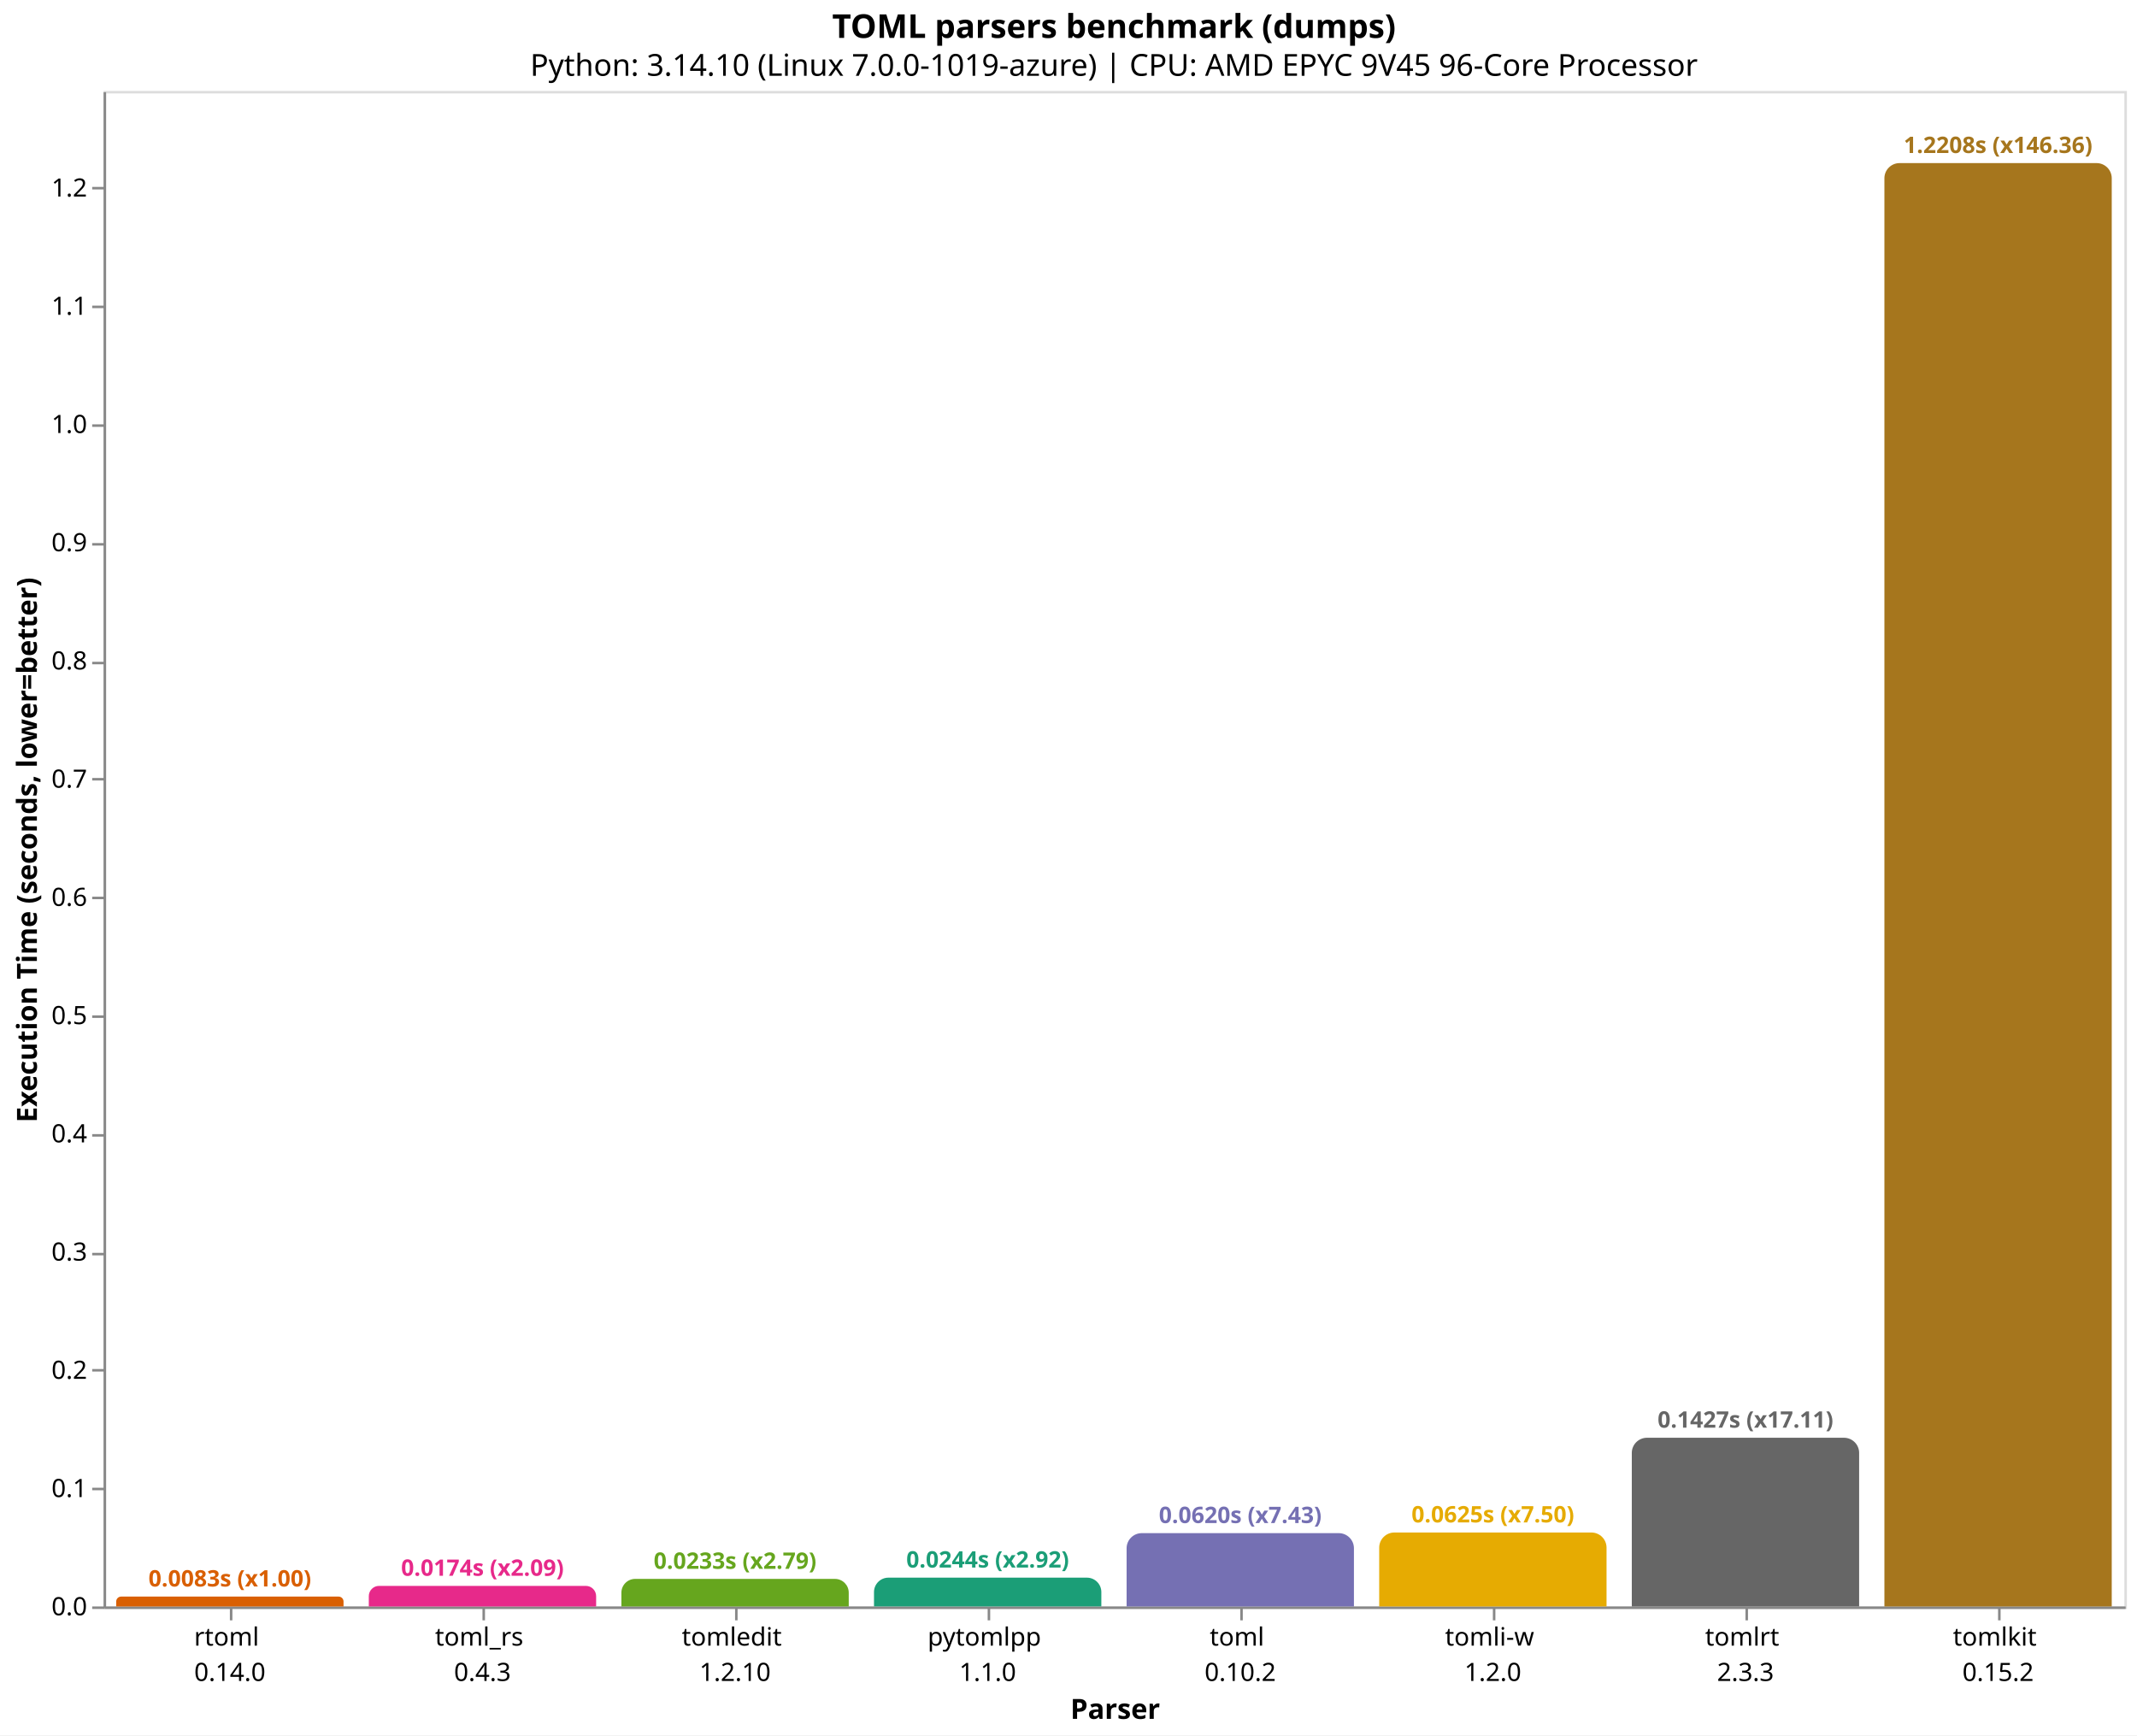
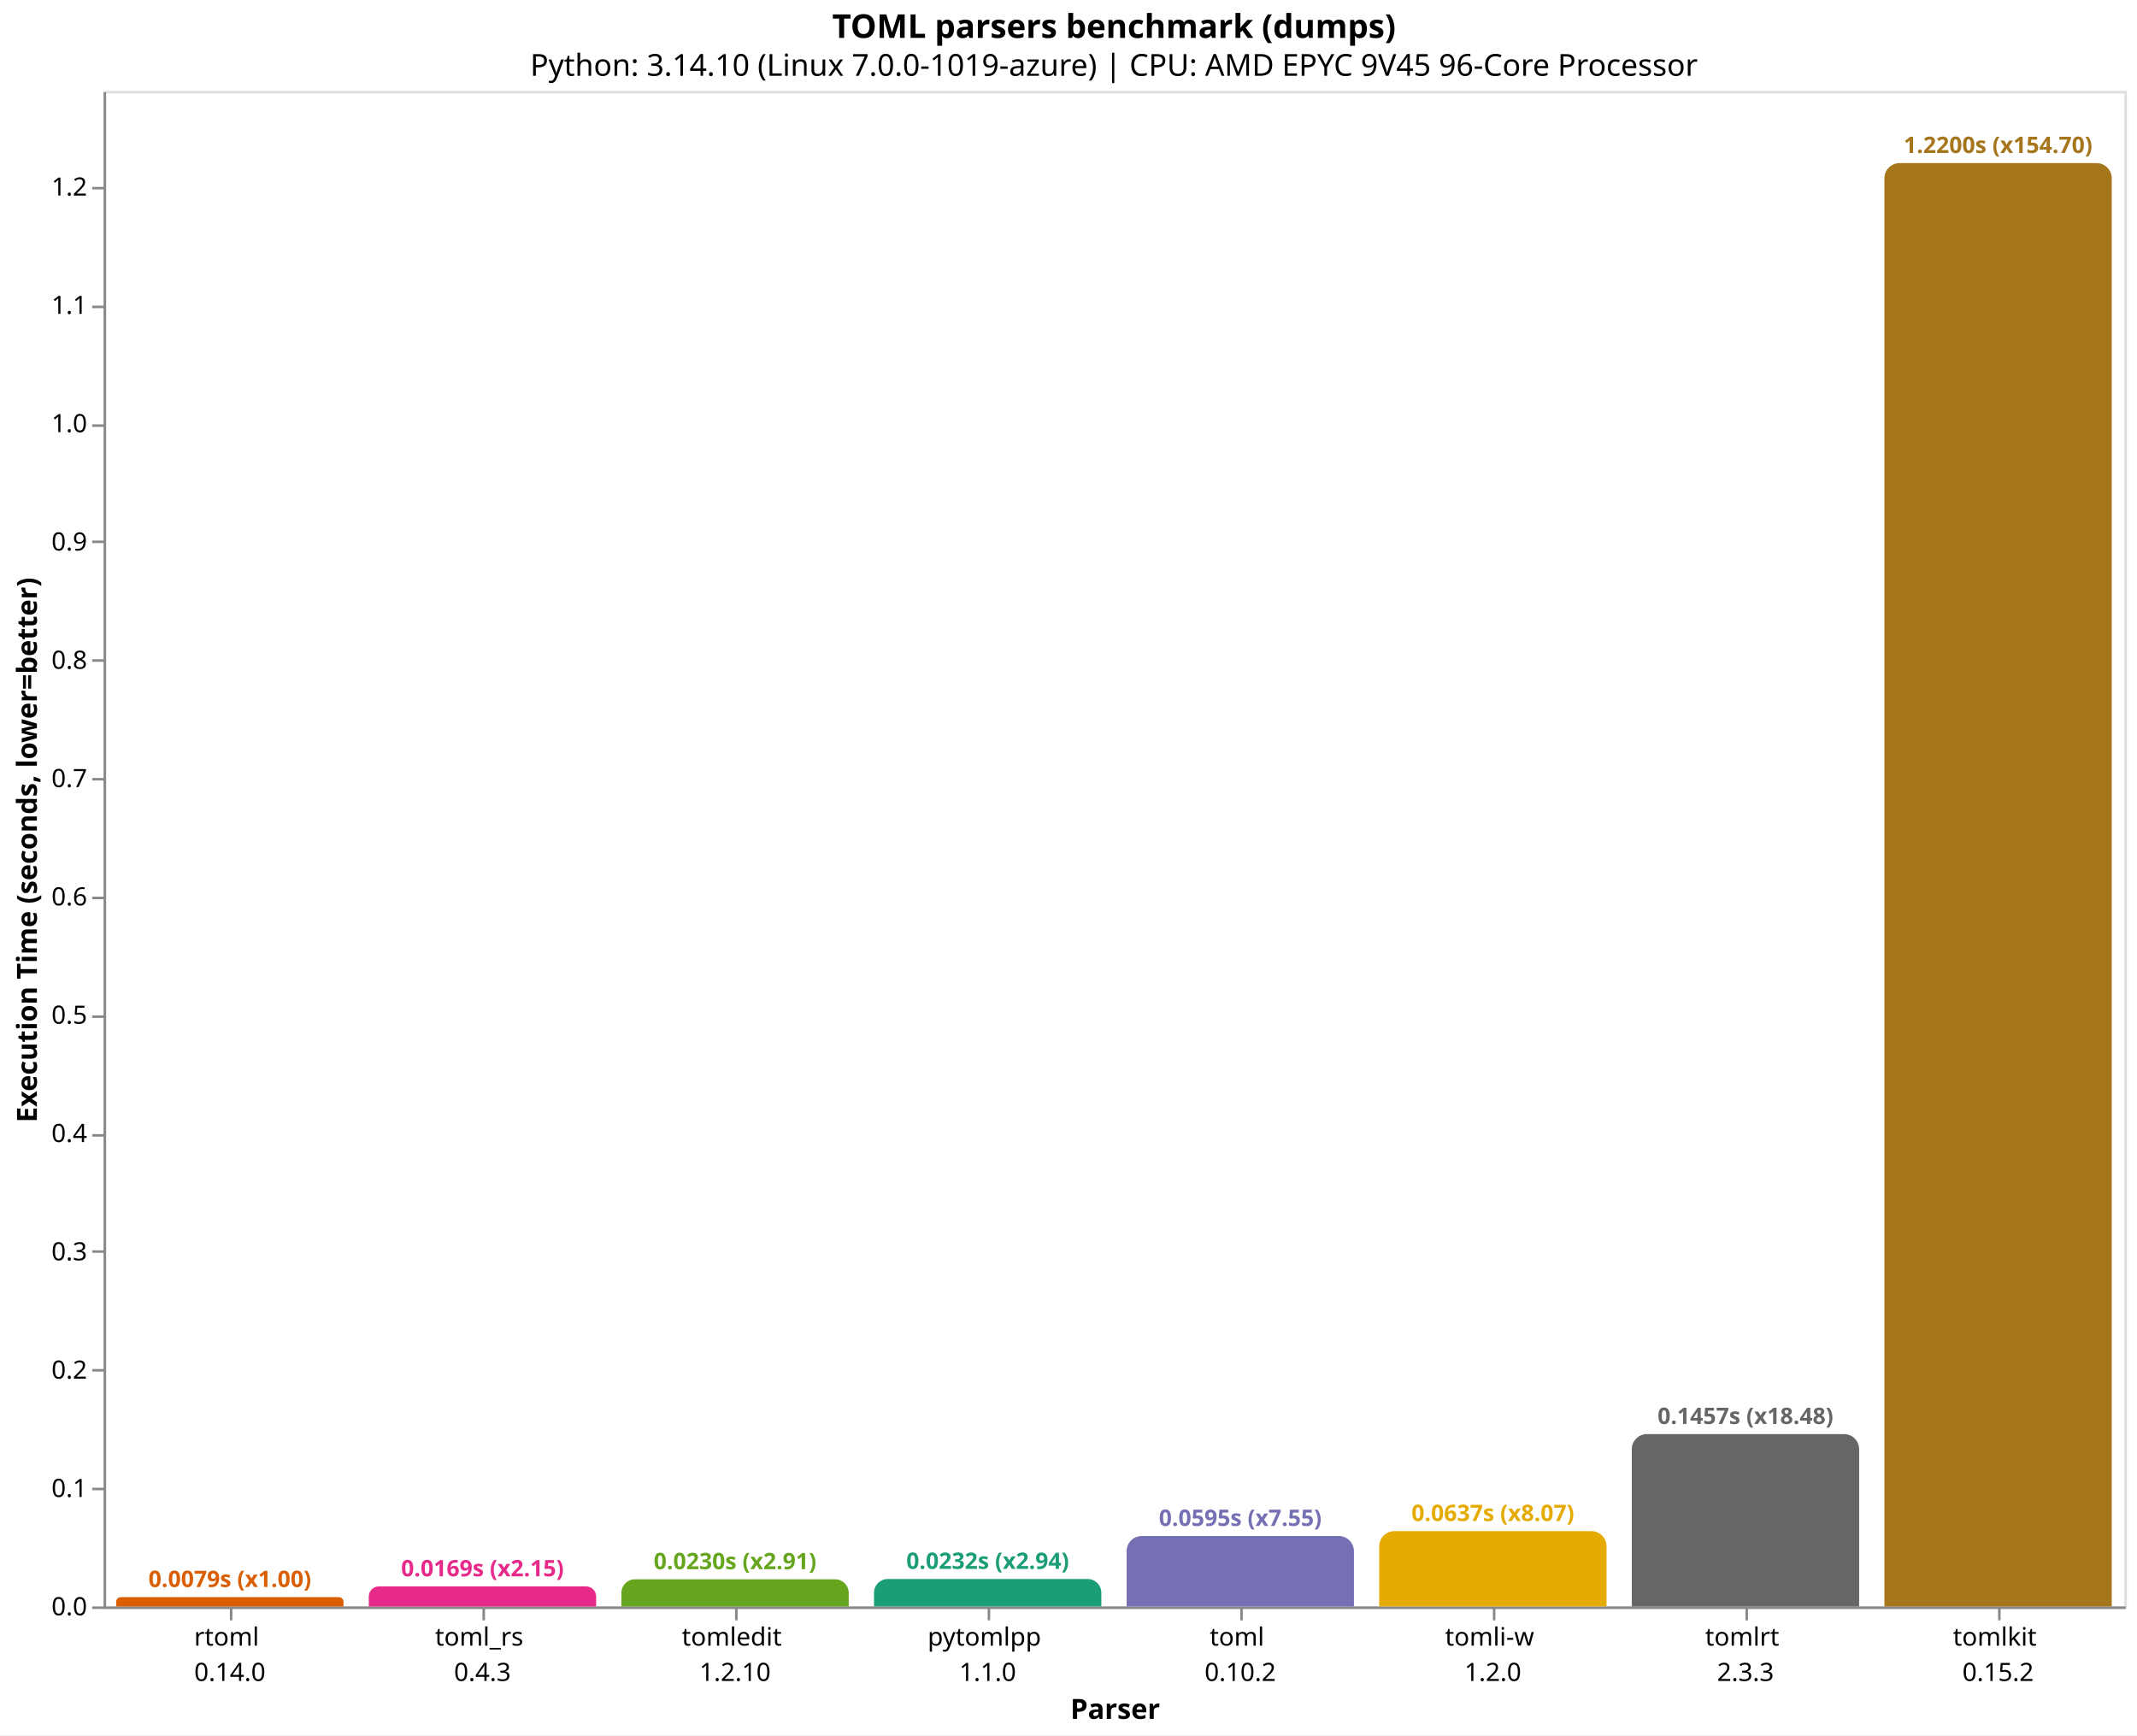
<svg xmlns="http://www.w3.org/2000/svg" version="1.1" class="marks" width="846" height="687" viewBox="0 0 846 687">
  <rect width="846" height="687" fill="white" />
  <g fill="none" stroke-miterlimit="10" transform="translate(41,36)">
    <g class="mark-group role-frame root" role="graphics-object" aria-roledescription="group mark container">
      <g transform="translate(0,0)">
        <path class="background" aria-hidden="true" d="M0.5,0.5h800v600h-800Z" stroke="#ddd" />
        <g>
          <g class="mark-group role-axis" role="graphics-symbol" aria-roledescription="axis" aria-label="X-axis titled 'Parser' for a discrete scale with 8 values: rtoml&#10;0.14.0, toml_rs&#10;0.4.3, tomledit&#10;1.2.10, pytomlpp&#10;1.1.0, toml&#10;0.10.2, ending with tomlkit&#10;0.15.2">
            <g transform="translate(0.5,600.5)">
              <path class="background" aria-hidden="true" d="M0,0h0v0h0Z" pointer-events="none" />
              <g>
                <g class="mark-rule role-axis-tick" pointer-events="none">
                  <line transform="translate(50,0)" x2="0" y2="5" stroke="#888" stroke-width="1" opacity="1" />
                  <line transform="translate(150,0)" x2="0" y2="5" stroke="#888" stroke-width="1" opacity="1" />
                  <line transform="translate(250,0)" x2="0" y2="5" stroke="#888" stroke-width="1" opacity="1" />
                  <line transform="translate(350,0)" x2="0" y2="5" stroke="#888" stroke-width="1" opacity="1" />
                  <line transform="translate(450,0)" x2="0" y2="5" stroke="#888" stroke-width="1" opacity="1" />
                  <line transform="translate(550,0)" x2="0" y2="5" stroke="#888" stroke-width="1" opacity="1" />
                  <line transform="translate(650,0)" x2="0" y2="5" stroke="#888" stroke-width="1" opacity="1" />
                  <line transform="translate(750,0)" x2="0" y2="5" stroke="#888" stroke-width="1" opacity="1" />
                </g>
                <g class="mark-text role-axis-label" pointer-events="none">
                  <text text-anchor="middle" transform="translate(49.5,15)" font-family="sans-serif" font-size="10px" fill="#000" opacity="1">
                    <tspan>rtoml</tspan>
                    <tspan x="0" dy="14">0.14.0</tspan>
                  </text>
                  <text text-anchor="middle" transform="translate(149.5,15)" font-family="sans-serif" font-size="10px" fill="#000" opacity="1">
                    <tspan>toml_rs</tspan>
                    <tspan x="0" dy="14">0.4.3</tspan>
                  </text>
                  <text text-anchor="middle" transform="translate(249.5,15)" font-family="sans-serif" font-size="10px" fill="#000" opacity="1">
                    <tspan>tomledit</tspan>
                    <tspan x="0" dy="14">1.2.10</tspan>
                  </text>
                  <text text-anchor="middle" transform="translate(349.5,15)" font-family="sans-serif" font-size="10px" fill="#000" opacity="1">
                    <tspan>pytomlpp</tspan>
                    <tspan x="0" dy="14">1.1.0</tspan>
                  </text>
                  <text text-anchor="middle" transform="translate(449.5,15)" font-family="sans-serif" font-size="10px" fill="#000" opacity="1">
                    <tspan>toml</tspan>
                    <tspan x="0" dy="14">0.10.2</tspan>
                  </text>
                  <text text-anchor="middle" transform="translate(549.5,15)" font-family="sans-serif" font-size="10px" fill="#000" opacity="1">
                    <tspan>tomli-w</tspan>
                    <tspan x="0" dy="14">1.2.0</tspan>
                  </text>
                  <text text-anchor="middle" transform="translate(649.5,15)" font-family="sans-serif" font-size="10px" fill="#000" opacity="1">
                    <tspan>tomlrt</tspan>
                    <tspan x="0" dy="14">2.3.3</tspan>
                  </text>
                  <text text-anchor="middle" transform="translate(749.5,15)" font-family="sans-serif" font-size="10px" fill="#000" opacity="1">
                    <tspan>tomlkit</tspan>
                    <tspan x="0" dy="14">0.15.2</tspan>
                  </text>
                </g>
                <g class="mark-rule role-axis-domain" pointer-events="none">
                  <line transform="translate(0,0)" x2="800" y2="0" stroke="#888" stroke-width="1" opacity="1" />
                </g>
                <g class="mark-text role-axis-title" pointer-events="none">
                  <text text-anchor="middle" transform="translate(400,44)" font-family="sans-serif" font-size="11px" font-weight="bold" fill="#000" opacity="1">Parser</text>
                </g>
              </g>
              <path class="foreground" aria-hidden="true" d="" pointer-events="none" display="none" />
            </g>
          </g>
          <g class="mark-group role-axis" role="graphics-symbol" aria-roledescription="axis" aria-label="Y-axis titled 'Execution Time (seconds, lower=better)' for a linear scale with values from 0.0 to 1.3">
            <g transform="translate(0.5,0.5)">
              <path class="background" aria-hidden="true" d="M0,0h0v0h0Z" pointer-events="none" />
              <g>
                <g class="mark-rule role-axis-tick" pointer-events="none">
                  <line transform="translate(0,600)" x2="-5" y2="0" stroke="#888" stroke-width="1" opacity="1" />
                  <line transform="translate(0,553)" x2="-5" y2="0" stroke="#888" stroke-width="1" opacity="1" />
                  <line transform="translate(0,506)" x2="-5" y2="0" stroke="#888" stroke-width="1" opacity="1" />
-                   <line transform="translate(0,460)" x2="-5" y2="0" stroke="#888" stroke-width="1" opacity="1" />
+                   <line transform="translate(0,459)" x2="-5" y2="0" stroke="#888" stroke-width="1" opacity="1" />
                  <line transform="translate(0,413)" x2="-5" y2="0" stroke="#888" stroke-width="1" opacity="1" />
                  <line transform="translate(0,366)" x2="-5" y2="0" stroke="#888" stroke-width="1" opacity="1" />
                  <line transform="translate(0,319)" x2="-5" y2="0" stroke="#888" stroke-width="1" opacity="1" />
                  <line transform="translate(0,272)" x2="-5" y2="0" stroke="#888" stroke-width="1" opacity="1" />
-                   <line transform="translate(0,226)" x2="-5" y2="0" stroke="#888" stroke-width="1" opacity="1" />
-                   <line transform="translate(0,179)" x2="-5" y2="0" stroke="#888" stroke-width="1" opacity="1" />
+                   <line transform="translate(0,225)" x2="-5" y2="0" stroke="#888" stroke-width="1" opacity="1" />
+                   <line transform="translate(0,178)" x2="-5" y2="0" stroke="#888" stroke-width="1" opacity="1" />
                  <line transform="translate(0,132)" x2="-5" y2="0" stroke="#888" stroke-width="1" opacity="1" />
                  <line transform="translate(0,85)" x2="-5" y2="0" stroke="#888" stroke-width="1" opacity="1" />
                  <line transform="translate(0,38)" x2="-5" y2="0" stroke="#888" stroke-width="1" opacity="1" />
                </g>
                <g class="mark-text role-axis-label" pointer-events="none">
                  <text text-anchor="end" transform="translate(-7,603)" font-family="sans-serif" font-size="10px" fill="#000" opacity="1">0.0</text>
-                   <text text-anchor="end" transform="translate(-7,556.1932)" font-family="sans-serif" font-size="10px" fill="#000" opacity="1">0.1</text>
-                   <text text-anchor="end" transform="translate(-7,509.3865)" font-family="sans-serif" font-size="10px" fill="#000" opacity="1">0.2</text>
-                   <text text-anchor="end" transform="translate(-7,462.5797)" font-family="sans-serif" font-size="10px" fill="#000" opacity="1">0.3</text>
-                   <text text-anchor="end" transform="translate(-7,415.7729)" font-family="sans-serif" font-size="10px" fill="#000" opacity="1">0.4</text>
-                   <text text-anchor="end" transform="translate(-7,368.9662)" font-family="sans-serif" font-size="10px" fill="#000" opacity="1">0.5</text>
-                   <text text-anchor="end" transform="translate(-7,322.1594)" font-family="sans-serif" font-size="10px" fill="#000" opacity="1">0.6</text>
-                   <text text-anchor="end" transform="translate(-7,275.3526)" font-family="sans-serif" font-size="10px" fill="#000" opacity="1">0.7</text>
-                   <text text-anchor="end" transform="translate(-7,228.5459)" font-family="sans-serif" font-size="10px" fill="#000" opacity="1">0.8</text>
-                   <text text-anchor="end" transform="translate(-7,181.7391)" font-family="sans-serif" font-size="10px" fill="#000" opacity="1">0.9</text>
-                   <text text-anchor="end" transform="translate(-7,134.9323)" font-family="sans-serif" font-size="10px" fill="#000" opacity="1">1.0</text>
-                   <text text-anchor="end" transform="translate(-7,88.12556)" font-family="sans-serif" font-size="10px" fill="#000" opacity="1">1.1</text>
-                   <text text-anchor="end" transform="translate(-7,41.31879)" font-family="sans-serif" font-size="10px" fill="#000" opacity="1">1.2</text>
+                   <text text-anchor="end" transform="translate(-7,556.1606)" font-family="sans-serif" font-size="10px" fill="#000" opacity="1">0.1</text>
+                   <text text-anchor="end" transform="translate(-7,509.3212)" font-family="sans-serif" font-size="10px" fill="#000" opacity="1">0.2</text>
+                   <text text-anchor="end" transform="translate(-7,462.4818)" font-family="sans-serif" font-size="10px" fill="#000" opacity="1">0.3</text>
+                   <text text-anchor="end" transform="translate(-7,415.6423)" font-family="sans-serif" font-size="10px" fill="#000" opacity="1">0.4</text>
+                   <text text-anchor="end" transform="translate(-7,368.8029)" font-family="sans-serif" font-size="10px" fill="#000" opacity="1">0.5</text>
+                   <text text-anchor="end" transform="translate(-7,321.9635)" font-family="sans-serif" font-size="10px" fill="#000" opacity="1">0.6</text>
+                   <text text-anchor="end" transform="translate(-7,275.1241)" font-family="sans-serif" font-size="10px" fill="#000" opacity="1">0.7</text>
+                   <text text-anchor="end" transform="translate(-7,228.2847)" font-family="sans-serif" font-size="10px" fill="#000" opacity="1">0.8</text>
+                   <text text-anchor="end" transform="translate(-7,181.4453)" font-family="sans-serif" font-size="10px" fill="#000" opacity="1">0.9</text>
+                   <text text-anchor="end" transform="translate(-7,134.6058)" font-family="sans-serif" font-size="10px" fill="#000" opacity="1">1.0</text>
+                   <text text-anchor="end" transform="translate(-7,87.76642)" font-family="sans-serif" font-size="10px" fill="#000" opacity="1">1.1</text>
+                   <text text-anchor="end" transform="translate(-7,40.92701)" font-family="sans-serif" font-size="10px" fill="#000" opacity="1">1.2</text>
                </g>
                <g class="mark-rule role-axis-domain" pointer-events="none">
                  <line transform="translate(0,600)" x2="0" y2="-600" stroke="#888" stroke-width="1" opacity="1" />
                </g>
                <g class="mark-text role-axis-title" pointer-events="none">
                  <text text-anchor="middle" transform="translate(-24.90137,300) rotate(-90) translate(0,-2)" font-family="sans-serif" font-size="11px" font-weight="bold" fill="#000" opacity="1">Execution Time (seconds, lower=better)</text>
                </g>
              </g>
              <path class="foreground" aria-hidden="true" d="" pointer-events="none" display="none" />
            </g>
          </g>
          <g class="mark-group role-scope" role="graphics-object" aria-roledescription="group mark container">
-             <g transform="translate(5,596.0957)">
-               <path class="background" aria-hidden="true" d="M1.952,0L88.048,0C89.125,0,90,0.875,90,1.952L90,3.904C90,3.904,90,3.904,90,3.904L0,3.904C0,3.904,0,3.904,0,3.904L0,1.952C0,0.875,0.875,0,1.952,0Z" />
+             <g transform="translate(5,596.3062)">
+               <path class="background" aria-hidden="true" d="M1.847,0L88.153,0C89.172,0,90,0.828,90,1.847L90,3.694C90,3.694,90,3.694,90,3.694L0,3.694C0,3.694,0,3.694,0,3.694L0,1.847C0,0.828,0.828,0,1.847,0Z" />
              <g clip-path="url(#clip9)">
                <g class="mark-group role-scope" role="graphics-object" aria-roledescription="group mark container">
-                   <g transform="translate(0,-596.0957)">
-                     <path class="background" aria-hidden="true" d="M0,0h90v0h-90Z" />
-                     <g>
-                       <g class="mark-rect role-mark layer_0_marks" role="graphics-object" aria-roledescription="rect mark container">
-                         <path aria-label="Parser: rtoml&#10;0.14.0; Execution Time (seconds, lower=better): 0.00834138; parser: rtoml; Execution Time (s): 0.0083; Slowdown: 1.00" role="graphics-symbol" aria-roledescription="bar" d="M0,596.096h90v3.904h-90Z" fill="#d95f02" />
-                       </g>
-                     </g>
-                     <path class="foreground" aria-hidden="true" d="" display="none" />
-                   </g>
-                 </g>
-               </g>
-               <path class="foreground" aria-hidden="true" d="" display="none" />
-             </g>
-             <g transform="translate(105,591.8582)">
-               <path class="background" aria-hidden="true" d="M4.071,0L85.929,0C88.176,0,90,1.824,90,4.071L90,8.142C90,8.142,90,8.142,90,8.142L0,8.142C0,8.142,0,8.142,0,8.142L0,4.071C0,1.824,1.824,0,4.071,0Z" />
+                   <g transform="translate(0,-596.3062)">
+                     <path class="background" aria-hidden="true" d="M0,0h90v0h-90Z" />
+                     <g>
+                       <g class="mark-rect role-mark layer_0_marks" role="graphics-object" aria-roledescription="rect mark container">
+                         <path aria-label="Parser: rtoml&#10;0.14.0; Execution Time (seconds, lower=better): 0.007886032; parser: rtoml; Execution Time (s): 0.0079; Slowdown: 1.00" role="graphics-symbol" aria-roledescription="bar" d="M0,596.306h90v3.694h-90Z" fill="#d95f02" />
+                       </g>
+                     </g>
+                     <path class="foreground" aria-hidden="true" d="" display="none" />
+                   </g>
+                 </g>
+               </g>
+               <path class="foreground" aria-hidden="true" d="" display="none" />
+             </g>
+             <g transform="translate(105,592.066)">
+               <path class="background" aria-hidden="true" d="M3.967,0L86.033,0C88.222,0,90,1.778,90,3.967L90,7.934C90,7.934,90,7.934,90,7.934L0,7.934C0,7.934,0,7.934,0,7.934L0,3.967C0,1.778,1.778,0,3.967,0Z" />
              <g clip-path="url(#clip10)">
                <g class="mark-group role-scope" role="graphics-object" aria-roledescription="group mark container">
-                   <g transform="translate(0,-591.8582)">
-                     <path class="background" aria-hidden="true" d="M0,0h90v0h-90Z" />
-                     <g>
-                       <g class="mark-rect role-mark layer_0_marks" role="graphics-object" aria-roledescription="rect mark container">
-                         <path aria-label="Parser: toml_rs&#10;0.4.3; Execution Time (seconds, lower=better): 0.017394437; parser: toml_rs; Execution Time (s): 0.0174; Slowdown: 2.09" role="graphics-symbol" aria-roledescription="bar" d="M0,591.858h90v8.142h-90Z" fill="#e7298a" />
-                       </g>
-                     </g>
-                     <path class="foreground" aria-hidden="true" d="" display="none" />
-                   </g>
-                 </g>
-               </g>
-               <path class="foreground" aria-hidden="true" d="" display="none" />
-             </g>
-             <g transform="translate(205,589.0939)">
-               <path class="background" aria-hidden="true" d="M5.453,0L84.547,0C87.557,0,90,2.443,90,5.453L90,10.906C90,10.906,90,10.906,90,10.906L0,10.906C0,10.906,0,10.906,0,10.906L0,5.453C0,2.443,2.443,0,5.453,0Z" />
+                   <g transform="translate(0,-592.066)">
+                     <path class="background" aria-hidden="true" d="M0,0h90v0h-90Z" />
+                     <g>
+                       <g class="mark-rect role-mark layer_0_marks" role="graphics-object" aria-roledescription="rect mark container">
+                         <path aria-label="Parser: toml_rs&#10;0.4.3; Execution Time (seconds, lower=better): 0.016938671; parser: toml_rs; Execution Time (s): 0.0169; Slowdown: 2.15" role="graphics-symbol" aria-roledescription="bar" d="M0,592.066h90v7.934h-90Z" fill="#e7298a" />
+                       </g>
+                     </g>
+                     <path class="foreground" aria-hidden="true" d="" display="none" />
+                   </g>
+                 </g>
+               </g>
+               <path class="foreground" aria-hidden="true" d="" display="none" />
+             </g>
+             <g transform="translate(205,589.2485)">
+               <path class="background" aria-hidden="true" d="M5.376,0L84.624,0C87.591,0,90,2.409,90,5.376L90,10.751C90,10.751,90,10.751,90,10.751L0,10.751C0,10.751,0,10.751,0,10.751L0,5.376C0,2.409,2.409,0,5.376,0Z" />
              <g clip-path="url(#clip11)">
                <g class="mark-group role-scope" role="graphics-object" aria-roledescription="group mark container">
-                   <g transform="translate(0,-589.0939)">
-                     <path class="background" aria-hidden="true" d="M0,0h90v0h-90Z" />
-                     <g>
-                       <g class="mark-rect role-mark layer_0_marks" role="graphics-object" aria-roledescription="rect mark container">
-                         <path aria-label="Parser: tomledit&#10;1.2.10; Execution Time (seconds, lower=better): 0.02330016; parser: tomledit; Execution Time (s): 0.0233; Slowdown: 2.79" role="graphics-symbol" aria-roledescription="bar" d="M0,589.094h90v10.906h-90Z" fill="#66a61e" />
-                       </g>
-                     </g>
-                     <path class="foreground" aria-hidden="true" d="" display="none" />
-                   </g>
-                 </g>
-               </g>
-               <path class="foreground" aria-hidden="true" d="" display="none" />
-             </g>
-             <g transform="translate(305,588.6006)">
-               <path class="background" aria-hidden="true" d="M5.7,0L84.3,0C87.446,0,90,2.554,90,5.7L90,11.399C90,11.399,90,11.399,90,11.399L0,11.399C0,11.399,0,11.399,0,11.399L0,5.7C0,2.554,2.554,0,5.7,0Z" />
+                   <g transform="translate(0,-589.2485)">
+                     <path class="background" aria-hidden="true" d="M0,0h90v0h-90Z" />
+                     <g>
+                       <g class="mark-rect role-mark layer_0_marks" role="graphics-object" aria-roledescription="rect mark container">
+                         <path aria-label="Parser: tomledit&#10;1.2.10; Execution Time (seconds, lower=better): 0.022953867; parser: tomledit; Execution Time (s): 0.0230; Slowdown: 2.91" role="graphics-symbol" aria-roledescription="bar" d="M0,589.249h90v10.751h-90Z" fill="#66a61e" />
+                       </g>
+                     </g>
+                     <path class="foreground" aria-hidden="true" d="" display="none" />
+                   </g>
+                 </g>
+               </g>
+               <path class="foreground" aria-hidden="true" d="" display="none" />
+             </g>
+             <g transform="translate(305,589.1316)">
+               <path class="background" aria-hidden="true" d="M5.434,0L84.566,0C87.565,0,90,2.435,90,5.434L90,10.868C90,10.868,90,10.868,90,10.868L0,10.868C0,10.868,0,10.868,0,10.868L0,5.434C0,2.435,2.435,0,5.434,0Z" />
              <g clip-path="url(#clip12)">
                <g class="mark-group role-scope" role="graphics-object" aria-roledescription="group mark container">
-                   <g transform="translate(0,-588.6006)">
-                     <path class="background" aria-hidden="true" d="M0,0h90v0h-90Z" />
-                     <g>
-                       <g class="mark-rect role-mark layer_0_marks" role="graphics-object" aria-roledescription="rect mark container">
-                         <path aria-label="Parser: pytomlpp&#10;1.1.0; Execution Time (seconds, lower=better): 0.024354202; parser: pytomlpp; Execution Time (s): 0.0244; Slowdown: 2.92" role="graphics-symbol" aria-roledescription="bar" d="M0,588.601h90v11.399h-90Z" fill="#1b9e77" />
-                       </g>
-                     </g>
-                     <path class="foreground" aria-hidden="true" d="" display="none" />
-                   </g>
-                 </g>
-               </g>
-               <path class="foreground" aria-hidden="true" d="" display="none" />
-             </g>
-             <g transform="translate(405,570.978)">
-               <path class="background" aria-hidden="true" d="M6,0L84,0C87.311,0,90,2.689,90,6L90,29.022C90,29.022,90,29.022,90,29.022L0,29.022C0,29.022,0,29.022,0,29.022L0,6C0,2.689,2.689,0,6,0Z" />
+                   <g transform="translate(0,-589.1316)">
+                     <path class="background" aria-hidden="true" d="M0,0h90v0h-90Z" />
+                     <g>
+                       <g class="mark-rect role-mark layer_0_marks" role="graphics-object" aria-roledescription="rect mark container">
+                         <path aria-label="Parser: pytomlpp&#10;1.1.0; Execution Time (seconds, lower=better): 0.023203475; parser: pytomlpp; Execution Time (s): 0.0232; Slowdown: 2.94" role="graphics-symbol" aria-roledescription="bar" d="M0,589.132h90v10.868h-90Z" fill="#1b9e77" />
+                       </g>
+                     </g>
+                     <path class="foreground" aria-hidden="true" d="" display="none" />
+                   </g>
+                 </g>
+               </g>
+               <path class="foreground" aria-hidden="true" d="" display="none" />
+             </g>
+             <g transform="translate(405,572.1137)">
+               <path class="background" aria-hidden="true" d="M6,0L84,0C87.311,0,90,2.689,90,6L90,27.886C90,27.886,90,27.886,90,27.886L0,27.886C0,27.886,0,27.886,0,27.886L0,6C0,2.689,2.689,0,6,0Z" />
              <g clip-path="url(#clip13)">
                <g class="mark-group role-scope" role="graphics-object" aria-roledescription="group mark container">
-                   <g transform="translate(0,-570.978)">
-                     <path class="background" aria-hidden="true" d="M0,0h90v0h-90Z" />
-                     <g>
-                       <g class="mark-rect role-mark layer_0_marks" role="graphics-object" aria-roledescription="rect mark container">
-                         <path aria-label="Parser: toml&#10;0.10.2; Execution Time (seconds, lower=better): 0.062003901; parser: toml; Execution Time (s): 0.0620; Slowdown: 7.43" role="graphics-symbol" aria-roledescription="bar" d="M0,570.978h90v29.022h-90Z" fill="#7570b3" />
-                       </g>
-                     </g>
-                     <path class="foreground" aria-hidden="true" d="" display="none" />
-                   </g>
-                 </g>
-               </g>
-               <path class="foreground" aria-hidden="true" d="" display="none" />
-             </g>
-             <g transform="translate(505,570.7269)">
-               <path class="background" aria-hidden="true" d="M6,0L84,0C87.311,0,90,2.689,90,6L90,29.273C90,29.273,90,29.273,90,29.273L0,29.273C0,29.273,0,29.273,0,29.273L0,6C0,2.689,2.689,0,6,0Z" />
+                   <g transform="translate(0,-572.1137)">
+                     <path class="background" aria-hidden="true" d="M0,0h90v0h-90Z" />
+                     <g>
+                       <g class="mark-rect role-mark layer_0_marks" role="graphics-object" aria-roledescription="rect mark container">
+                         <path aria-label="Parser: toml&#10;0.10.2; Execution Time (seconds, lower=better): 0.059535949; parser: toml; Execution Time (s): 0.0595; Slowdown: 7.55" role="graphics-symbol" aria-roledescription="bar" d="M0,572.114h90v27.886h-90Z" fill="#7570b3" />
+                       </g>
+                     </g>
+                     <path class="foreground" aria-hidden="true" d="" display="none" />
+                   </g>
+                 </g>
+               </g>
+               <path class="foreground" aria-hidden="true" d="" display="none" />
+             </g>
+             <g transform="translate(505,570.1786)">
+               <path class="background" aria-hidden="true" d="M6,0L84,0C87.311,0,90,2.689,90,6L90,29.821C90,29.821,90,29.821,90,29.821L0,29.821C0,29.821,0,29.821,0,29.821L0,6C0,2.689,2.689,0,6,0Z" />
              <g clip-path="url(#clip14)">
                <g class="mark-group role-scope" role="graphics-object" aria-roledescription="group mark container">
-                   <g transform="translate(0,-570.7269)">
-                     <path class="background" aria-hidden="true" d="M0,0h90v0h-90Z" />
-                     <g>
-                       <g class="mark-rect role-mark layer_0_marks" role="graphics-object" aria-roledescription="rect mark container">
-                         <path aria-label="Parser: tomli-w&#10;1.2.0; Execution Time (seconds, lower=better): 0.062540225; parser: tomli-w; Execution Time (s): 0.0625; Slowdown: 7.50" role="graphics-symbol" aria-roledescription="bar" d="M0,570.727h90v29.273h-90Z" fill="#e6ab02" />
-                       </g>
-                     </g>
-                     <path class="foreground" aria-hidden="true" d="" display="none" />
-                   </g>
-                 </g>
-               </g>
-               <path class="foreground" aria-hidden="true" d="" display="none" />
-             </g>
-             <g transform="translate(605,533.2137)">
-               <path class="background" aria-hidden="true" d="M6,0L84,0C87.311,0,90,2.689,90,6L90,66.786C90,66.786,90,66.786,90,66.786L0,66.786C0,66.786,0,66.786,0,66.786L0,6C0,2.689,2.689,0,6,0Z" />
+                   <g transform="translate(0,-570.1786)">
+                     <path class="background" aria-hidden="true" d="M0,0h90v0h-90Z" />
+                     <g>
+                       <g class="mark-rect role-mark layer_0_marks" role="graphics-object" aria-roledescription="rect mark container">
+                         <path aria-label="Parser: tomli-w&#10;1.2.0; Execution Time (seconds, lower=better): 0.06366742; parser: tomli-w; Execution Time (s): 0.0637; Slowdown: 8.07" role="graphics-symbol" aria-roledescription="bar" d="M0,570.179h90v29.821h-90Z" fill="#e6ab02" />
+                       </g>
+                     </g>
+                     <path class="foreground" aria-hidden="true" d="" display="none" />
+                   </g>
+                 </g>
+               </g>
+               <path class="foreground" aria-hidden="true" d="" display="none" />
+             </g>
+             <g transform="translate(605,531.7571)">
+               <path class="background" aria-hidden="true" d="M6,0L84,0C87.311,0,90,2.689,90,6L90,68.243C90,68.243,90,68.243,90,68.243L0,68.243C0,68.243,0,68.243,0,68.243L0,6C0,2.689,2.689,0,6,0Z" />
              <g clip-path="url(#clip15)">
                <g class="mark-group role-scope" role="graphics-object" aria-roledescription="group mark container">
-                   <g transform="translate(0,-533.2137)">
-                     <path class="background" aria-hidden="true" d="M0,0h90v0h-90Z" />
-                     <g>
-                       <g class="mark-rect role-mark layer_0_marks" role="graphics-object" aria-roledescription="rect mark container">
-                         <path aria-label="Parser: tomlrt&#10;2.3.3; Execution Time (seconds, lower=better): 0.142685043; parser: tomlrt; Execution Time (s): 0.1427; Slowdown: 17.11" role="graphics-symbol" aria-roledescription="bar" d="M0,533.214h90v66.786h-90Z" fill="#666666" />
+                   <g transform="translate(0,-531.7571)">
+                     <path class="background" aria-hidden="true" d="M0,0h90v0h-90Z" />
+                     <g>
+                       <g class="mark-rect role-mark layer_0_marks" role="graphics-object" aria-roledescription="rect mark container">
+                         <path aria-label="Parser: tomlrt&#10;2.3.3; Execution Time (seconds, lower=better): 0.145695396; parser: tomlrt; Execution Time (s): 0.1457; Slowdown: 18.48" role="graphics-symbol" aria-roledescription="bar" d="M0,531.757h90v68.243h-90Z" fill="#666666" />
                      </g>
                    </g>
                    <path class="foreground" aria-hidden="true" d="" display="none" />
                  </g>
                </g>
              </g>
              <path class="foreground" aria-hidden="true" d="" display="none" />
            </g>
            <g transform="translate(705,28.57143)">
              <path class="background" aria-hidden="true" d="M6,0L84,0C87.311,0,90,2.689,90,6L90,571.429C90,571.429,90,571.429,90,571.429L0,571.429C0,571.429,0,571.429,0,571.429L0,6C0,2.689,2.689,0,6,0Z" />
              <g clip-path="url(#clip16)">
                <g class="mark-group role-scope" role="graphics-object" aria-roledescription="group mark container">
                  <g transform="translate(0,-28.57143)">
                    <path class="background" aria-hidden="true" d="M0,0h90v0h-90Z" />
                    <g>
                      <g class="mark-rect role-mark layer_0_marks" role="graphics-object" aria-roledescription="rect mark container">
-                         <path aria-label="Parser: tomlkit&#10;0.15.2; Execution Time (seconds, lower=better): 1.220824686; parser: tomlkit; Execution Time (s): 1.2208; Slowdown: 146.36" role="graphics-symbol" aria-roledescription="bar" d="M0,28.571h90v571.429h-90Z" fill="#a6761d" />
+                         <path aria-label="Parser: tomlkit&#10;0.15.2; Execution Time (seconds, lower=better): 1.219973726; parser: tomlkit; Execution Time (s): 1.2200; Slowdown: 154.70" role="graphics-symbol" aria-roledescription="bar" d="M0,28.571h90v571.429h-90Z" fill="#a6761d" />
                      </g>
                    </g>
                    <path class="foreground" aria-hidden="true" d="" display="none" />
                  </g>
                </g>
              </g>
              <path class="foreground" aria-hidden="true" d="" display="none" />
            </g>
          </g>
          <g class="mark-text role-mark layer_1_marks" role="graphics-object" aria-roledescription="text mark container">
-             <text aria-label="Parser: rtoml&#10;0.14.0; Execution Time (seconds, lower=better): 0.00834138; parser: rtoml; label: 0.0083s (x1.00); Execution Time (s): 0.0083; Slowdown: 1.00" role="graphics-symbol" aria-roledescription="text mark" text-anchor="middle" transform="translate(50,592.0957)" font-family="sans-serif" font-size="9px" font-weight="bold" fill="#d95f02">0.0083s (x1.00)</text>
-             <text aria-label="Parser: toml_rs&#10;0.4.3; Execution Time (seconds, lower=better): 0.017394437; parser: toml_rs; label: 0.0174s (x2.09); Execution Time (s): 0.0174; Slowdown: 2.09" role="graphics-symbol" aria-roledescription="text mark" text-anchor="middle" transform="translate(150,587.8582)" font-family="sans-serif" font-size="9px" font-weight="bold" fill="#e7298a">0.0174s (x2.09)</text>
-             <text aria-label="Parser: tomledit&#10;1.2.10; Execution Time (seconds, lower=better): 0.02330016; parser: tomledit; label: 0.0233s (x2.79); Execution Time (s): 0.0233; Slowdown: 2.79" role="graphics-symbol" aria-roledescription="text mark" text-anchor="middle" transform="translate(250,585.0939)" font-family="sans-serif" font-size="9px" font-weight="bold" fill="#66a61e">0.0233s (x2.79)</text>
-             <text aria-label="Parser: pytomlpp&#10;1.1.0; Execution Time (seconds, lower=better): 0.024354202; parser: pytomlpp; label: 0.0244s (x2.92); Execution Time (s): 0.0244; Slowdown: 2.92" role="graphics-symbol" aria-roledescription="text mark" text-anchor="middle" transform="translate(350,584.6006)" font-family="sans-serif" font-size="9px" font-weight="bold" fill="#1b9e77">0.0244s (x2.92)</text>
-             <text aria-label="Parser: toml&#10;0.10.2; Execution Time (seconds, lower=better): 0.062003901; parser: toml; label: 0.0620s (x7.43); Execution Time (s): 0.0620; Slowdown: 7.43" role="graphics-symbol" aria-roledescription="text mark" text-anchor="middle" transform="translate(450,566.978)" font-family="sans-serif" font-size="9px" font-weight="bold" fill="#7570b3">0.0620s (x7.43)</text>
-             <text aria-label="Parser: tomli-w&#10;1.2.0; Execution Time (seconds, lower=better): 0.062540225; parser: tomli-w; label: 0.0625s (x7.50); Execution Time (s): 0.0625; Slowdown: 7.50" role="graphics-symbol" aria-roledescription="text mark" text-anchor="middle" transform="translate(550,566.7269)" font-family="sans-serif" font-size="9px" font-weight="bold" fill="#e6ab02">0.0625s (x7.50)</text>
-             <text aria-label="Parser: tomlrt&#10;2.3.3; Execution Time (seconds, lower=better): 0.142685043; parser: tomlrt; label: 0.1427s (x17.11); Execution Time (s): 0.1427; Slowdown: 17.11" role="graphics-symbol" aria-roledescription="text mark" text-anchor="middle" transform="translate(650,529.2137)" font-family="sans-serif" font-size="9px" font-weight="bold" fill="#666666">0.1427s (x17.11)</text>
-             <text aria-label="Parser: tomlkit&#10;0.15.2; Execution Time (seconds, lower=better): 1.220824686; parser: tomlkit; label: 1.2208s (x146.36); Execution Time (s): 1.2208; Slowdown: 146.36" role="graphics-symbol" aria-roledescription="text mark" text-anchor="middle" transform="translate(750,24.57143)" font-family="sans-serif" font-size="9px" font-weight="bold" fill="#a6761d">1.2208s (x146.36)</text>
+             <text aria-label="Parser: rtoml&#10;0.14.0; Execution Time (seconds, lower=better): 0.007886032; parser: rtoml; label: 0.0079s (x1.00); Execution Time (s): 0.0079; Slowdown: 1.00" role="graphics-symbol" aria-roledescription="text mark" text-anchor="middle" transform="translate(50,592.3062)" font-family="sans-serif" font-size="9px" font-weight="bold" fill="#d95f02">0.0079s (x1.00)</text>
+             <text aria-label="Parser: toml_rs&#10;0.4.3; Execution Time (seconds, lower=better): 0.016938671; parser: toml_rs; label: 0.0169s (x2.15); Execution Time (s): 0.0169; Slowdown: 2.15" role="graphics-symbol" aria-roledescription="text mark" text-anchor="middle" transform="translate(150,588.066)" font-family="sans-serif" font-size="9px" font-weight="bold" fill="#e7298a">0.0169s (x2.15)</text>
+             <text aria-label="Parser: tomledit&#10;1.2.10; Execution Time (seconds, lower=better): 0.022953867; parser: tomledit; label: 0.0230s (x2.91); Execution Time (s): 0.0230; Slowdown: 2.91" role="graphics-symbol" aria-roledescription="text mark" text-anchor="middle" transform="translate(250,585.2485)" font-family="sans-serif" font-size="9px" font-weight="bold" fill="#66a61e">0.0230s (x2.91)</text>
+             <text aria-label="Parser: pytomlpp&#10;1.1.0; Execution Time (seconds, lower=better): 0.023203475; parser: pytomlpp; label: 0.0232s (x2.94); Execution Time (s): 0.0232; Slowdown: 2.94" role="graphics-symbol" aria-roledescription="text mark" text-anchor="middle" transform="translate(350,585.1316)" font-family="sans-serif" font-size="9px" font-weight="bold" fill="#1b9e77">0.0232s (x2.94)</text>
+             <text aria-label="Parser: toml&#10;0.10.2; Execution Time (seconds, lower=better): 0.059535949; parser: toml; label: 0.0595s (x7.55); Execution Time (s): 0.0595; Slowdown: 7.55" role="graphics-symbol" aria-roledescription="text mark" text-anchor="middle" transform="translate(450,568.1137)" font-family="sans-serif" font-size="9px" font-weight="bold" fill="#7570b3">0.0595s (x7.55)</text>
+             <text aria-label="Parser: tomli-w&#10;1.2.0; Execution Time (seconds, lower=better): 0.06366742; parser: tomli-w; label: 0.0637s (x8.07); Execution Time (s): 0.0637; Slowdown: 8.07" role="graphics-symbol" aria-roledescription="text mark" text-anchor="middle" transform="translate(550,566.1786)" font-family="sans-serif" font-size="9px" font-weight="bold" fill="#e6ab02">0.0637s (x8.07)</text>
+             <text aria-label="Parser: tomlrt&#10;2.3.3; Execution Time (seconds, lower=better): 0.145695396; parser: tomlrt; label: 0.1457s (x18.48); Execution Time (s): 0.1457; Slowdown: 18.48" role="graphics-symbol" aria-roledescription="text mark" text-anchor="middle" transform="translate(650,527.7571)" font-family="sans-serif" font-size="9px" font-weight="bold" fill="#666666">0.1457s (x18.48)</text>
+             <text aria-label="Parser: tomlkit&#10;0.15.2; Execution Time (seconds, lower=better): 1.219973726; parser: tomlkit; label: 1.2200s (x154.70); Execution Time (s): 1.2200; Slowdown: 154.70" role="graphics-symbol" aria-roledescription="text mark" text-anchor="middle" transform="translate(750,24.57143)" font-family="sans-serif" font-size="9px" font-weight="bold" fill="#a6761d">1.2200s (x154.70)</text>
          </g>
          <g class="mark-group role-title">
            <g transform="translate(400,-31)">
              <path class="background" aria-hidden="true" d="M0,0h0v0h0Z" pointer-events="none" />
              <g>
                <g class="mark-text role-title-text" role="graphics-symbol" aria-roledescription="title" aria-label="Title text 'TOML parsers benchmark (dumps)'" pointer-events="none">
                  <text text-anchor="middle" transform="translate(0,10)" font-family="sans-serif" font-size="13px" font-weight="bold" fill="#000" opacity="1">TOML parsers benchmark (dumps)</text>
                </g>
                <g class="mark-text role-title-subtitle" role="graphics-symbol" aria-roledescription="subtitle" aria-label="Subtitle text 'Python: 3.14.10 (Linux 7.0.0-1019-azure) | CPU: AMD EPYC 9V45 96-Core Processor'" pointer-events="none">
                  <text text-anchor="middle" transform="translate(0,25)" font-family="sans-serif" font-size="12px" fill="#000" opacity="1">Python: 3.14.10 (Linux 7.0.0-1019-azure) | CPU: AMD EPYC 9V45 96-Core Processor</text>
                </g>
              </g>
              <path class="foreground" aria-hidden="true" d="" pointer-events="none" display="none" />
            </g>
          </g>
        </g>
        <path class="foreground" aria-hidden="true" d="" display="none" />
      </g>
    </g>
  </g>
  <defs>
    <clipPath id="clip9">
-       <path d="M1.952,0L88.048,0C89.125,0,90,0.875,90,1.952L90,3.904C90,3.904,90,3.904,90,3.904L0,3.904C0,3.904,0,3.904,0,3.904L0,1.952C0,0.875,0.875,0,1.952,0Z" />
+       <path d="M1.847,0L88.153,0C89.172,0,90,0.828,90,1.847L90,3.694C90,3.694,90,3.694,90,3.694L0,3.694C0,3.694,0,3.694,0,3.694L0,1.847C0,0.828,0.828,0,1.847,0Z" />
    </clipPath>
    <clipPath id="clip10">
-       <path d="M4.071,0L85.929,0C88.176,0,90,1.824,90,4.071L90,8.142C90,8.142,90,8.142,90,8.142L0,8.142C0,8.142,0,8.142,0,8.142L0,4.071C0,1.824,1.824,0,4.071,0Z" />
+       <path d="M3.967,0L86.033,0C88.222,0,90,1.778,90,3.967L90,7.934C90,7.934,90,7.934,90,7.934L0,7.934C0,7.934,0,7.934,0,7.934L0,3.967C0,1.778,1.778,0,3.967,0Z" />
    </clipPath>
    <clipPath id="clip11">
-       <path d="M5.453,0L84.547,0C87.557,0,90,2.443,90,5.453L90,10.906C90,10.906,90,10.906,90,10.906L0,10.906C0,10.906,0,10.906,0,10.906L0,5.453C0,2.443,2.443,0,5.453,0Z" />
+       <path d="M5.376,0L84.624,0C87.591,0,90,2.409,90,5.376L90,10.751C90,10.751,90,10.751,90,10.751L0,10.751C0,10.751,0,10.751,0,10.751L0,5.376C0,2.409,2.409,0,5.376,0Z" />
    </clipPath>
    <clipPath id="clip12">
-       <path d="M5.7,0L84.3,0C87.446,0,90,2.554,90,5.7L90,11.399C90,11.399,90,11.399,90,11.399L0,11.399C0,11.399,0,11.399,0,11.399L0,5.7C0,2.554,2.554,0,5.7,0Z" />
+       <path d="M5.434,0L84.566,0C87.565,0,90,2.435,90,5.434L90,10.868C90,10.868,90,10.868,90,10.868L0,10.868C0,10.868,0,10.868,0,10.868L0,5.434C0,2.435,2.435,0,5.434,0Z" />
    </clipPath>
    <clipPath id="clip13">
-       <path d="M6,0L84,0C87.311,0,90,2.689,90,6L90,29.022C90,29.022,90,29.022,90,29.022L0,29.022C0,29.022,0,29.022,0,29.022L0,6C0,2.689,2.689,0,6,0Z" />
+       <path d="M6,0L84,0C87.311,0,90,2.689,90,6L90,27.886C90,27.886,90,27.886,90,27.886L0,27.886C0,27.886,0,27.886,0,27.886L0,6C0,2.689,2.689,0,6,0Z" />
    </clipPath>
    <clipPath id="clip14">
-       <path d="M6,0L84,0C87.311,0,90,2.689,90,6L90,29.273C90,29.273,90,29.273,90,29.273L0,29.273C0,29.273,0,29.273,0,29.273L0,6C0,2.689,2.689,0,6,0Z" />
+       <path d="M6,0L84,0C87.311,0,90,2.689,90,6L90,29.821C90,29.821,90,29.821,90,29.821L0,29.821C0,29.821,0,29.821,0,29.821L0,6C0,2.689,2.689,0,6,0Z" />
    </clipPath>
    <clipPath id="clip15">
-       <path d="M6,0L84,0C87.311,0,90,2.689,90,6L90,66.786C90,66.786,90,66.786,90,66.786L0,66.786C0,66.786,0,66.786,0,66.786L0,6C0,2.689,2.689,0,6,0Z" />
+       <path d="M6,0L84,0C87.311,0,90,2.689,90,6L90,68.243C90,68.243,90,68.243,90,68.243L0,68.243C0,68.243,0,68.243,0,68.243L0,6C0,2.689,2.689,0,6,0Z" />
    </clipPath>
    <clipPath id="clip16">
      <path d="M6,0L84,0C87.311,0,90,2.689,90,6L90,571.429C90,571.429,90,571.429,90,571.429L0,571.429C0,571.429,0,571.429,0,571.429L0,6C0,2.689,2.689,0,6,0Z" />
    </clipPath>
  </defs>
</svg>
